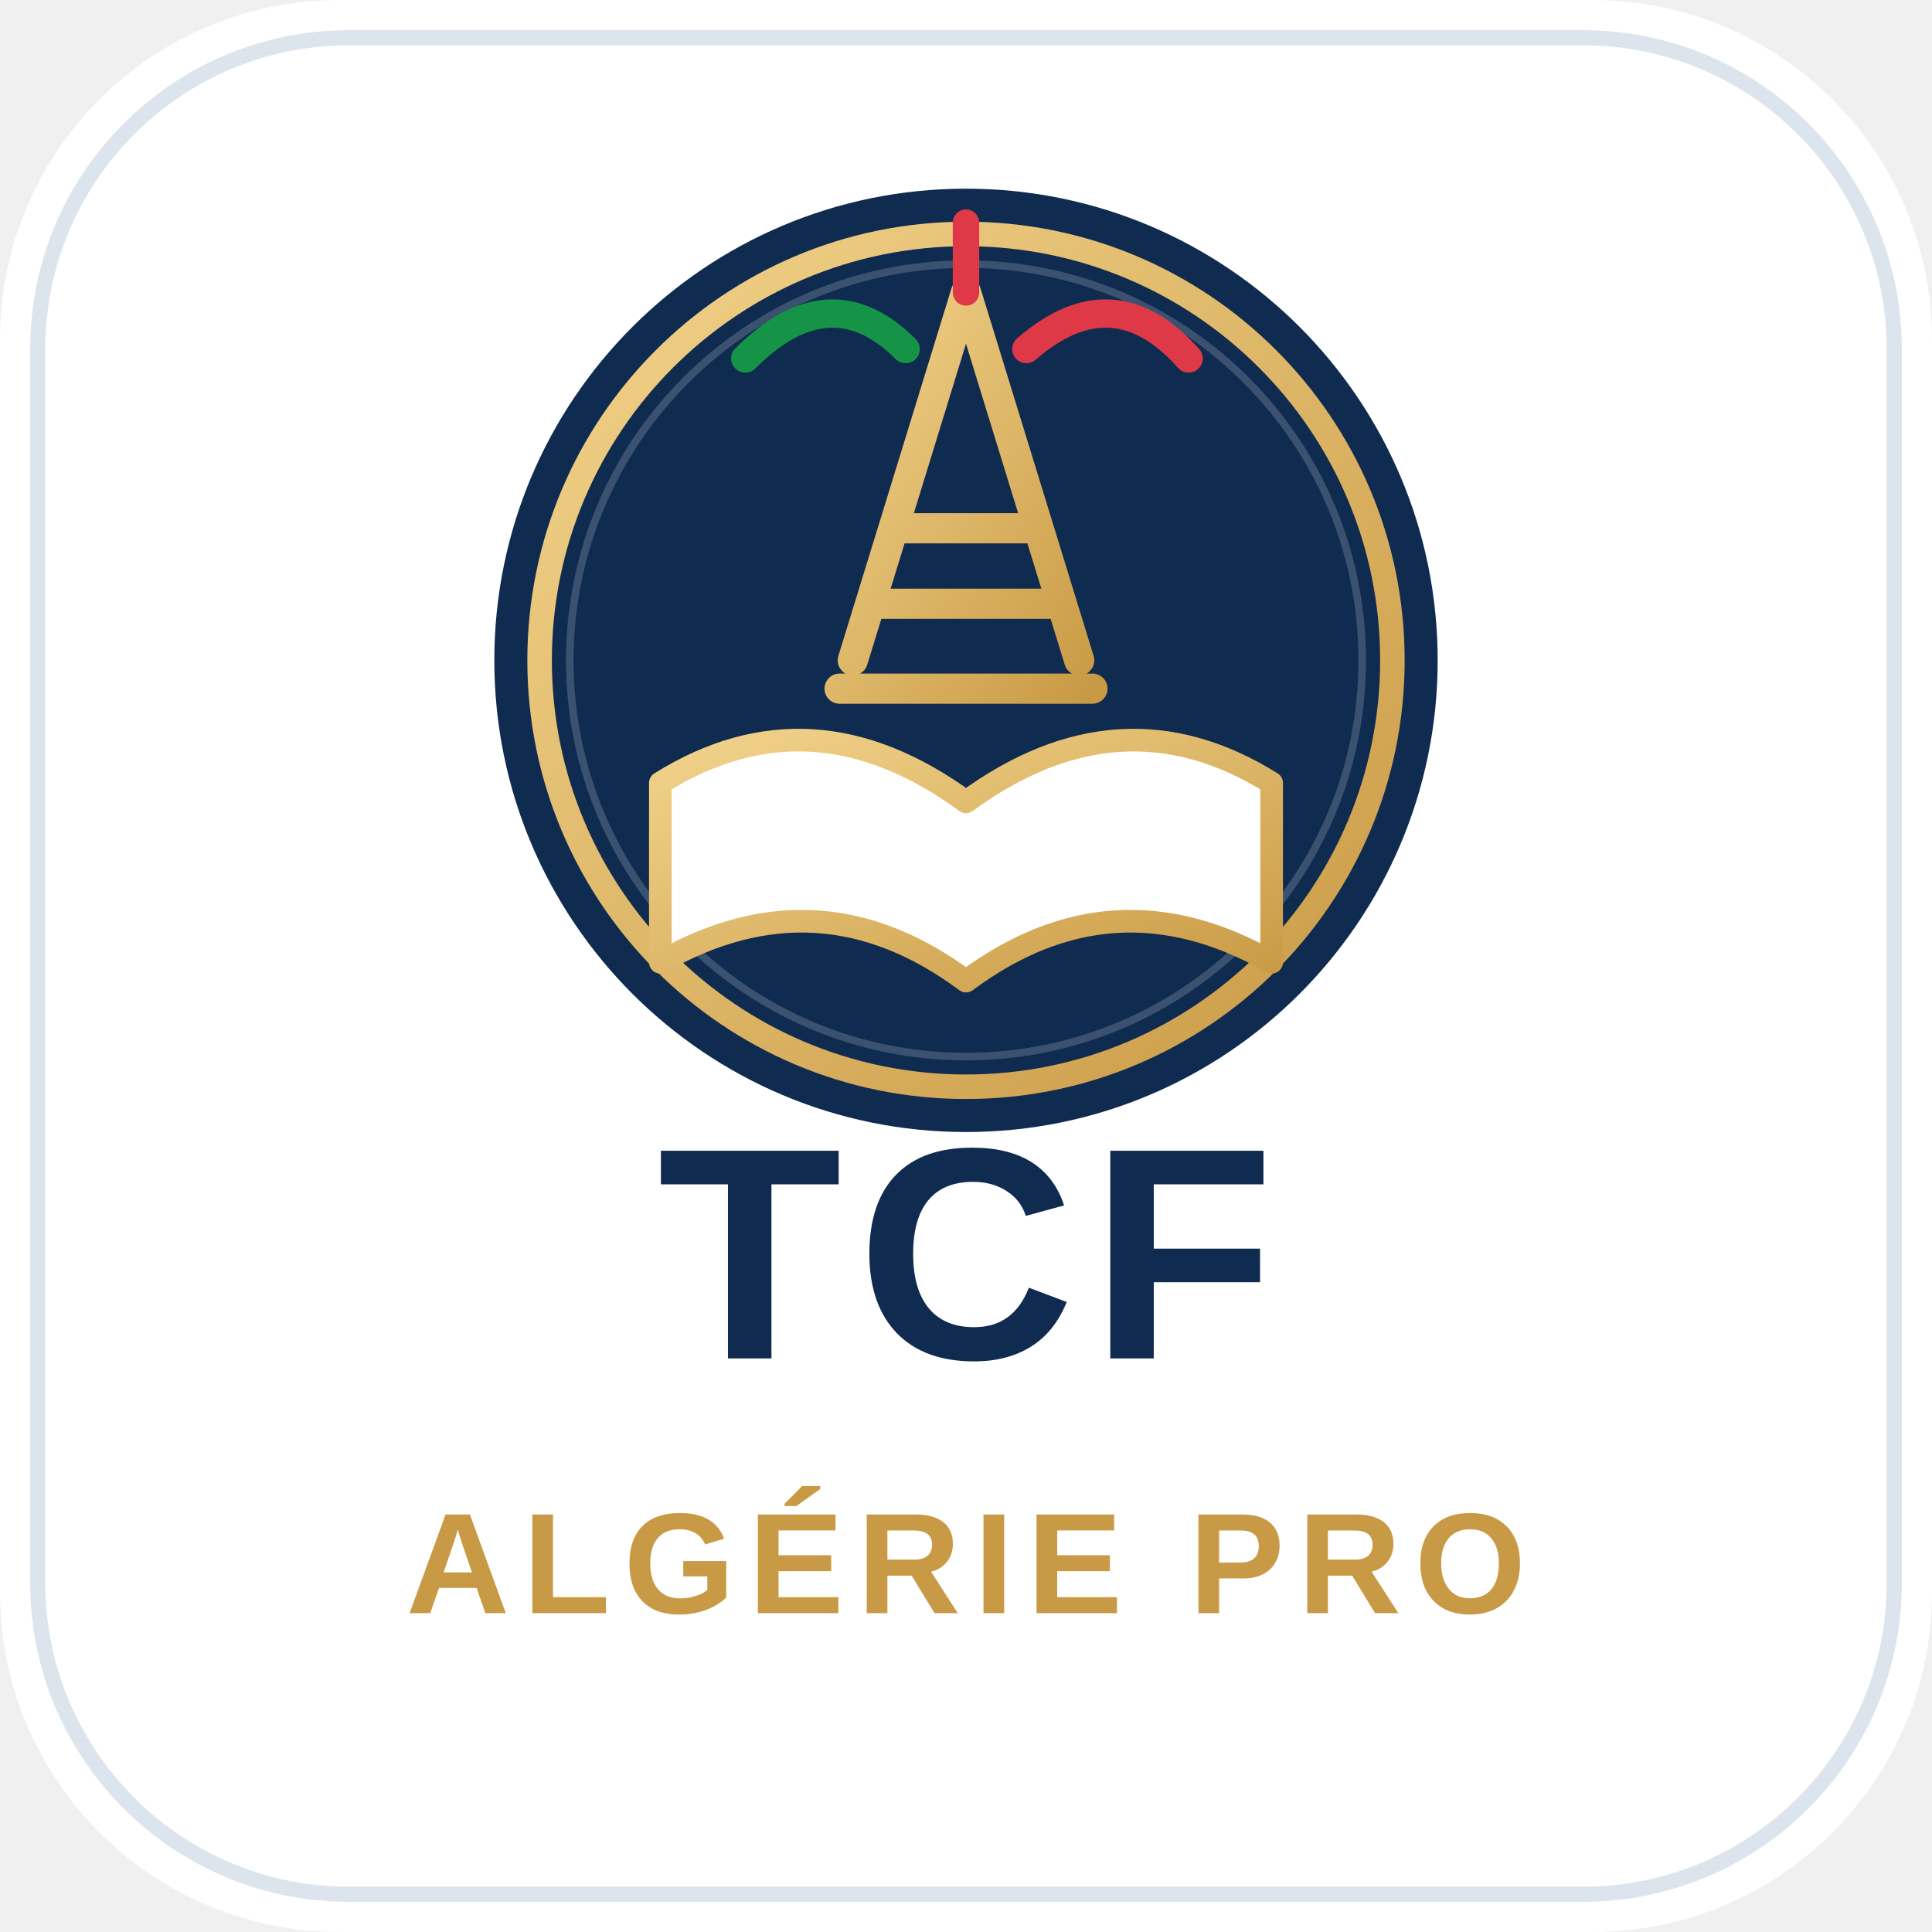
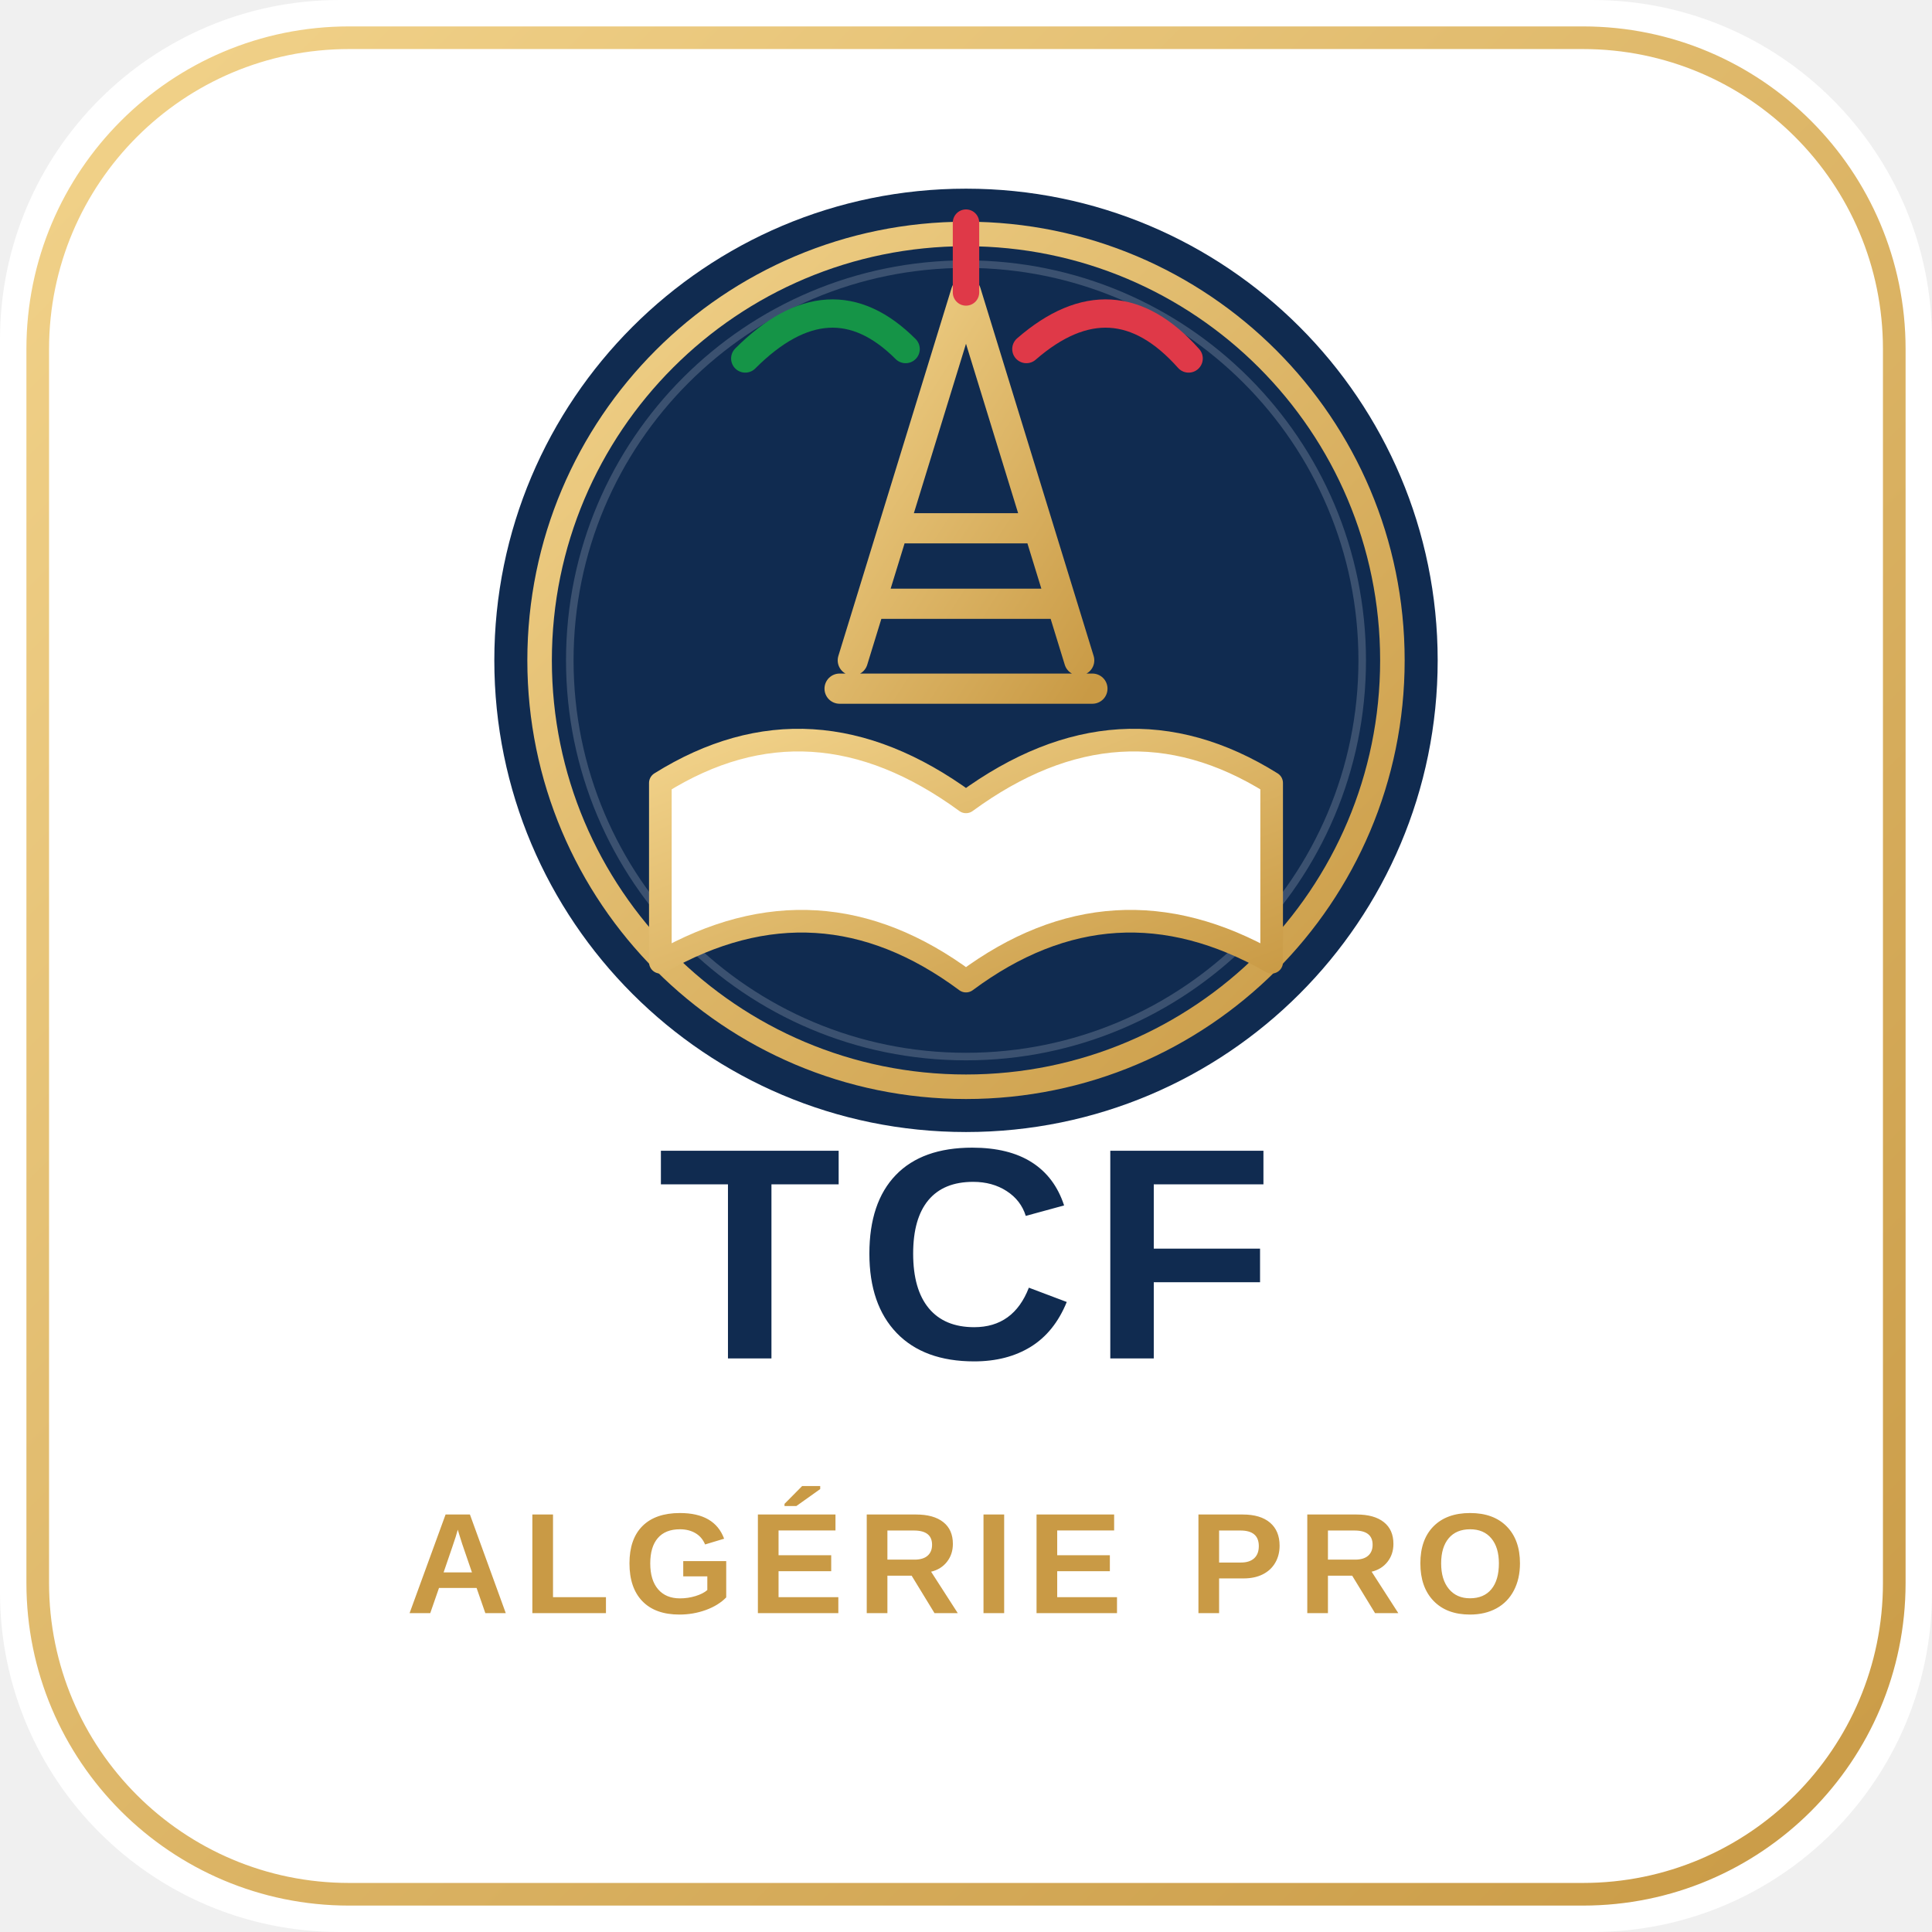
<svg xmlns="http://www.w3.org/2000/svg" width="1024" height="1024" viewBox="0 0 1024 1024">
  <defs>
    <linearGradient id="gold" x1="0" y1="0" x2="1" y2="1">
      <stop stop-color="#f2d38b" />
      <stop offset="1" stop-color="#c99a45" />
    </linearGradient>
  </defs>
  <rect width="1024" height="1024" rx="180" fill="#ffffff" />
-   <rect x="20" y="20" width="984" height="984" rx="165" fill="none" stroke="#dce4ed" stroke-width="8" />
+   <rect x="20" y="20" width="984" height="984" rx="165" fill="none" stroke="url(#gold)" stroke-width="12" />
  <g transform="translate(0 0)">
    <circle cx="512" cy="350" r="250" fill="#102b50" />
    <circle cx="512" cy="350" r="226" fill="none" stroke="url(#gold)" stroke-width="13" />
    <circle cx="512" cy="350" r="210" fill="none" stroke="#ffffff" stroke-opacity=".18" stroke-width="4" />
    <path d="M350 415 Q430 365 512 425 Q594 365 674 415 V510 Q590 462 512 520 Q434 462 350 510Z" fill="#fff" stroke="url(#gold)" stroke-width="12" stroke-linejoin="round" />
    <path d="M512 425V520" stroke="url(#gold)" stroke-width="9" />
    <path d="M452 350 L512 155 L572 350 M480 280H544 M466 320H558 M445 365H579" fill="none" stroke="url(#gold)" stroke-width="16" stroke-linecap="round" stroke-linejoin="round" />
    <path d="M512 155V118" stroke="#df3948" stroke-width="14" stroke-linecap="round" />
    <path d="M395 190 Q440 145 480 185" fill="none" stroke="#159447" stroke-width="15" stroke-linecap="round" />
    <path d="M544 185 Q590 145 630 190" fill="none" stroke="#df3948" stroke-width="15" stroke-linecap="round" />
  </g>
  <text x="512" y="720" text-anchor="middle" fill="#102b50" font-family="Arial,sans-serif" font-size="160" font-weight="900" letter-spacing="8">TCF</text>
  <path d="M190 760H834" stroke="url(#gold)" stroke-width="12" stroke-linecap="round" />
  <text x="512" y="855" text-anchor="middle" fill="#c99a45" font-family="Arial,sans-serif" font-size="76" font-weight="900" letter-spacing="7">ALGÉRIE PRO</text>
</svg>
